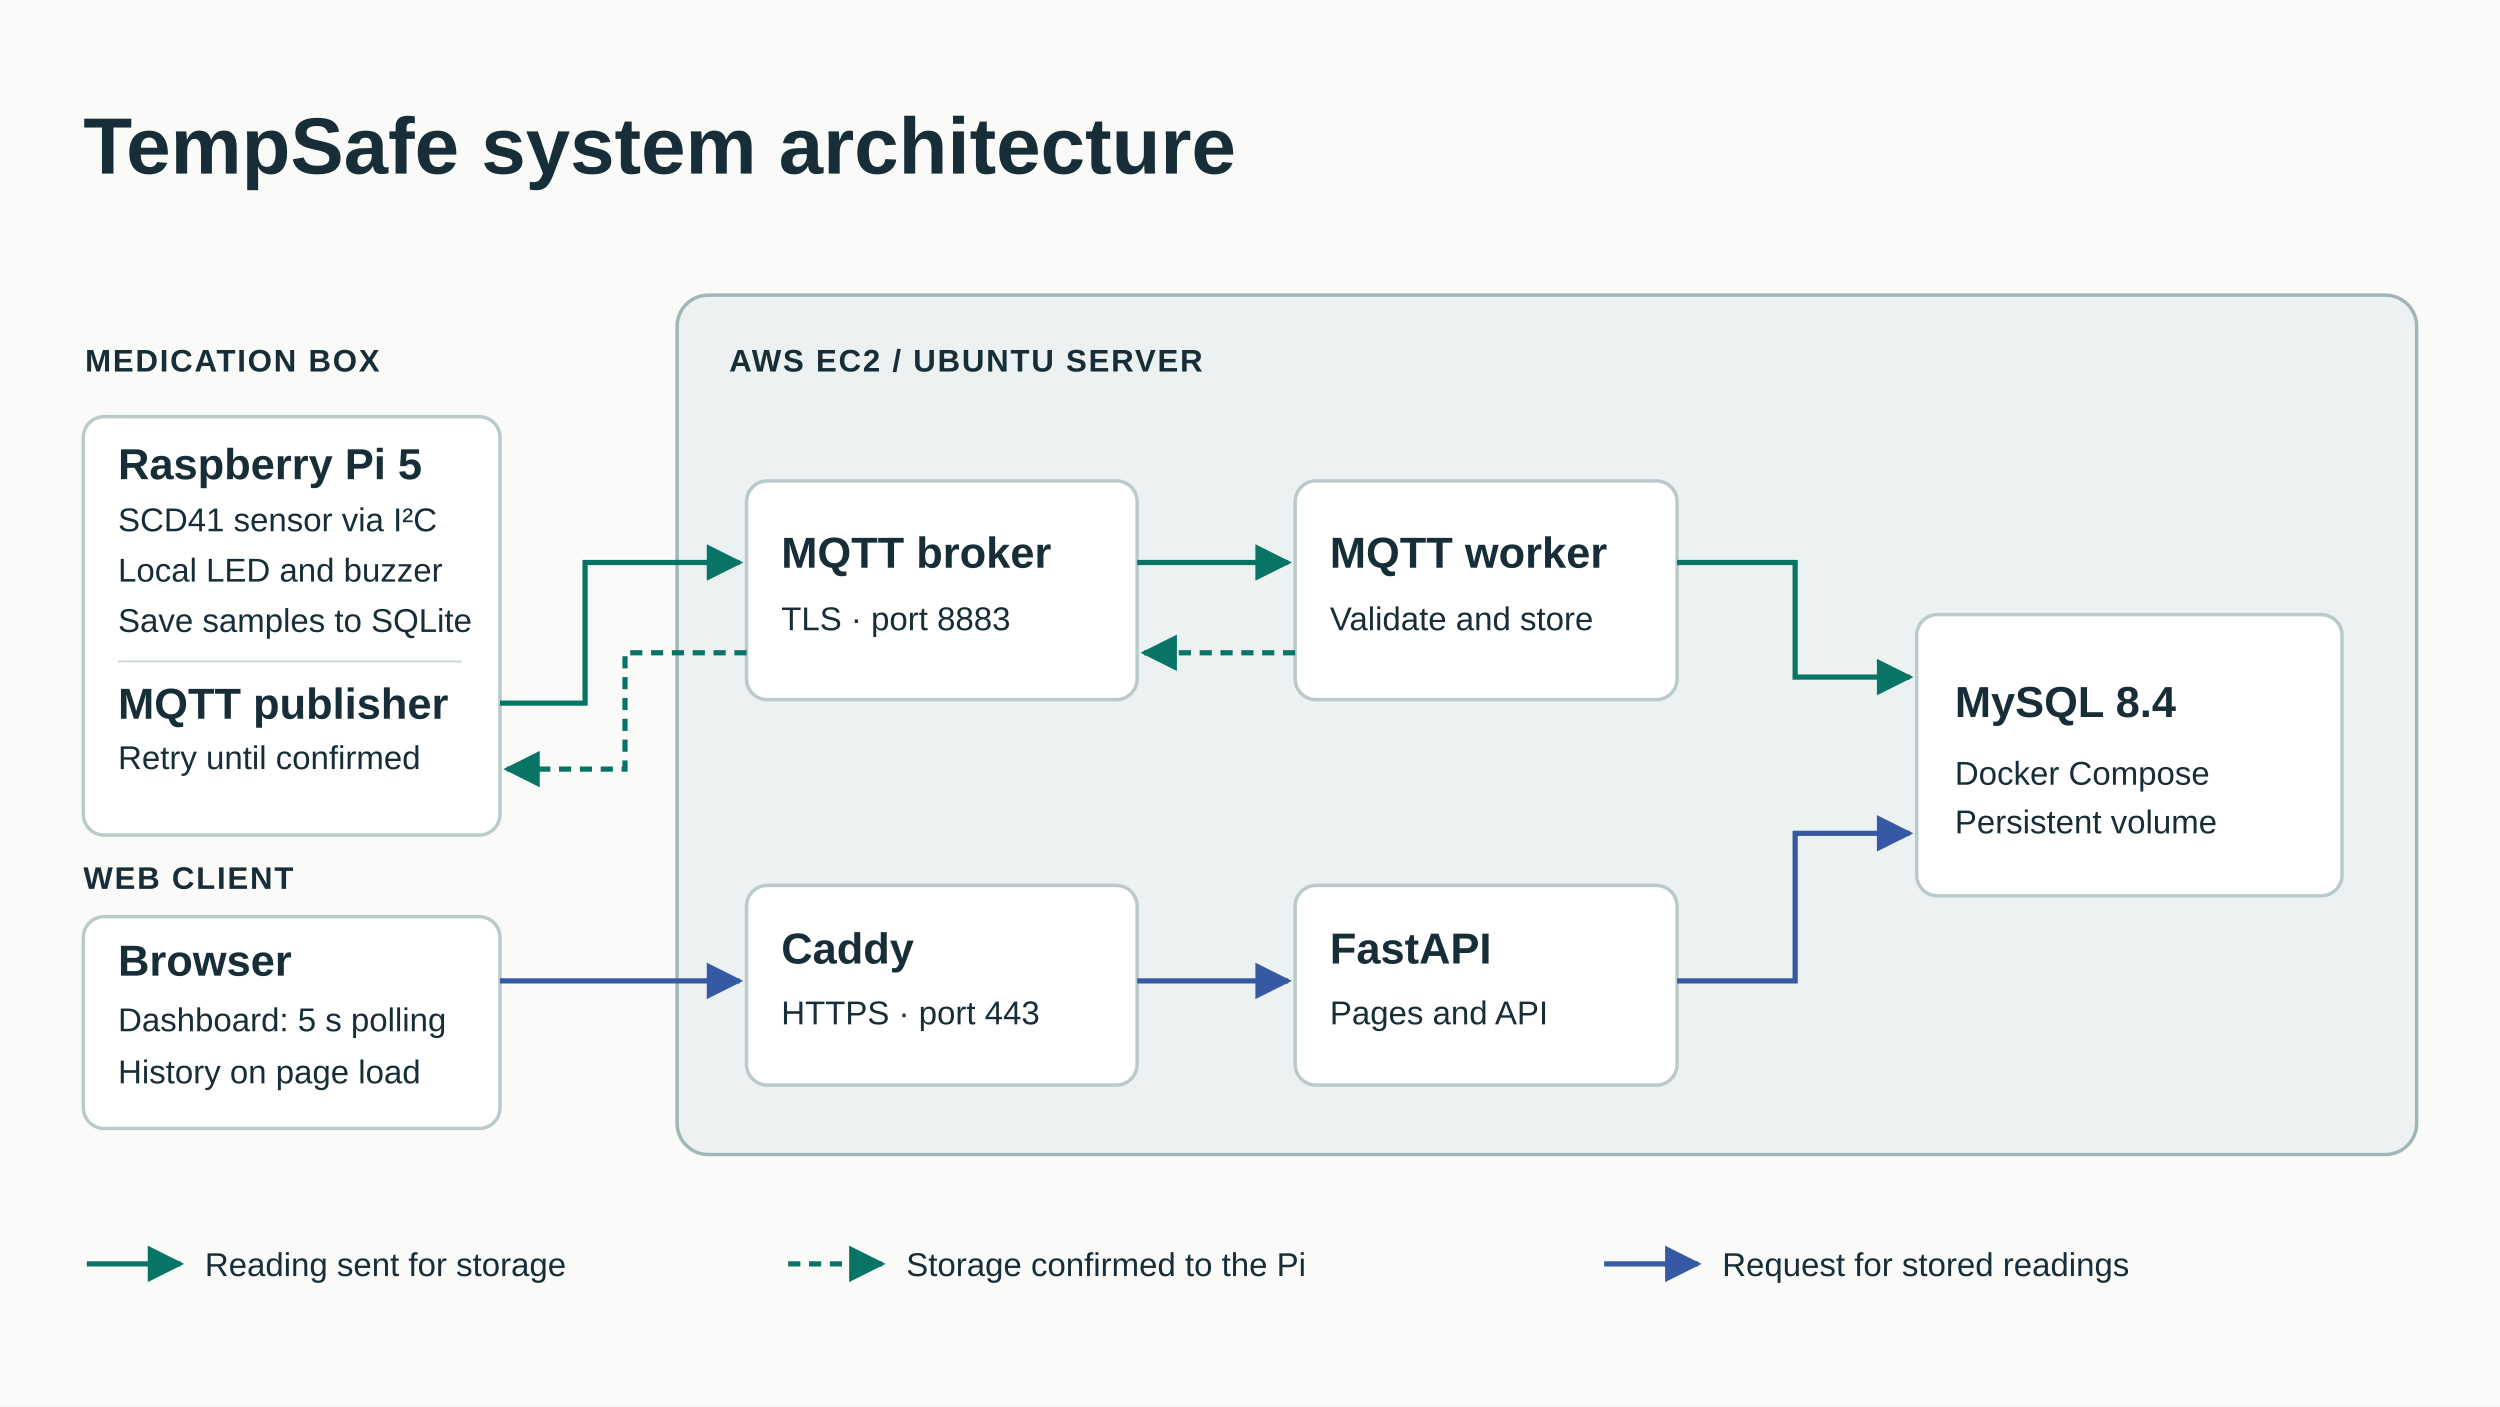
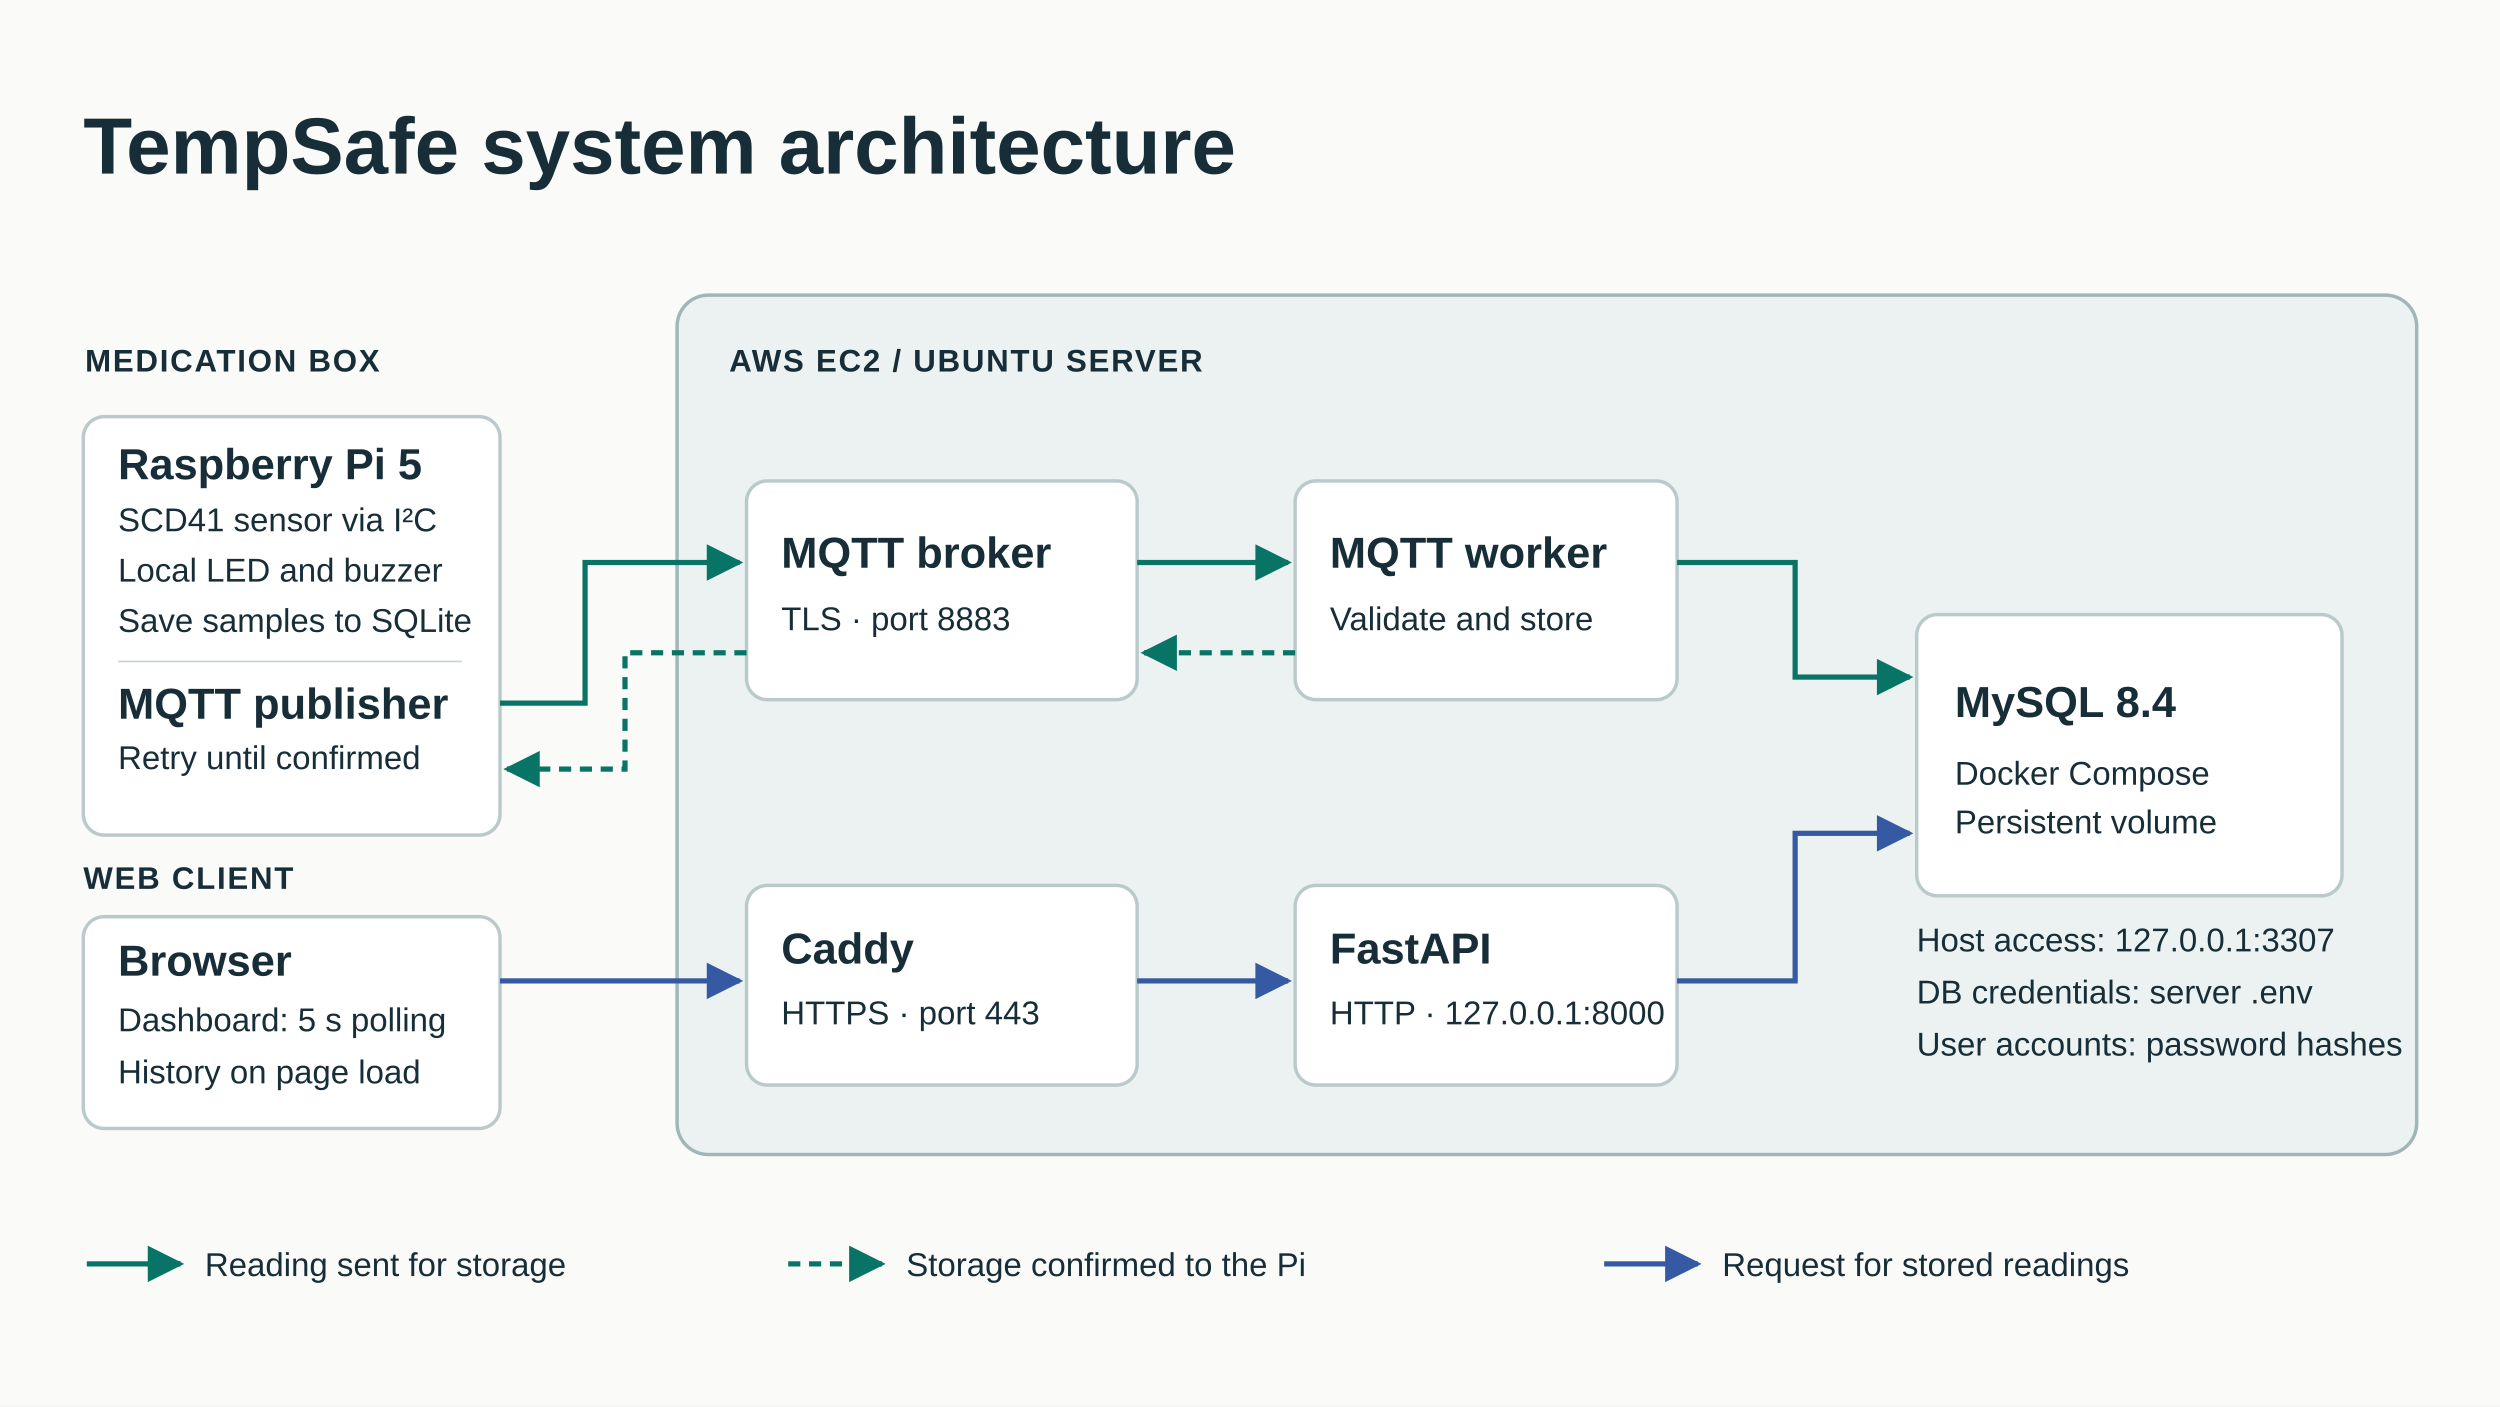
<svg xmlns="http://www.w3.org/2000/svg" viewBox="0 0 1440 810" width="1440" height="810" role="img" aria-labelledby="title description">
  <defs>
    <marker id="write" viewBox="0 0 10 10" refX="9" refY="5" markerWidth="7" markerHeight="7" orient="auto">
      <path d="M0 0 L10 5 L0 10Z" fill="#087466" />
    </marker>
    <marker id="read" viewBox="0 0 10 10" refX="9" refY="5" markerWidth="7" markerHeight="7" orient="auto">
      <path d="M0 0 L10 5 L0 10Z" fill="#3559a2" />
    </marker>
    <style>
      text { font-family: Arial, Helvetica, sans-serif; fill: #172e38 }
      .heading { font-size: 46px; font-weight: 700 }
      .region { font-size: 18px; font-weight: 700; letter-spacing: 1px }
      .name { font-size: 25px; font-weight: 700 }
      .detail { font-size: 19px }
      .wire { fill: none; stroke-width: 3 }
      .ingest { stroke: #087466; marker-end: url(#write) }
      .query { stroke: #3559a2; marker-end: url(#read) }
      .node { fill: white; stroke: #bacacb; stroke-width: 2 }
    </style>
  </defs>
  <rect width="1440" height="810" fill="#fafbf8" />
  <text x="48" y="100" class="heading">TempSafe system architecture</text>
  <rect x="390" y="170" width="1002" height="495" rx="18" fill="#ecf2f1" stroke="#a1b6b7" stroke-width="2" />
  <text x="420" y="214" class="region">AWS EC2   /   UBUNTU SERVER</text>
  <text x="49" y="214" class="region">MEDICATION BOX</text>
  <rect x="48" y="240" width="240" height="241" rx="12" class="node" />
  <text x="68" y="276" class="name">Raspberry Pi 5</text>
  <text x="68" y="306" class="detail">SCD41 sensor via I²C</text>
  <text x="68" y="335" class="detail">Local LED and buzzer</text>
  <text x="68" y="364" class="detail">Save samples to SQLite</text>
  <path d="M68 381 H266" stroke="#c9d5d3" />
  <text x="68" y="414" class="name">MQTT publisher</text>
  <text x="68" y="443" class="detail">Retry until confirmed</text>
  <rect x="430" y="277" width="225" height="126" rx="12" class="node" />
  <text x="450" y="327" class="name">MQTT broker</text>
  <text x="450" y="363" class="detail">TLS · port 8883</text>
  <rect x="746" y="277" width="220" height="126" rx="12" class="node" />
  <text x="766" y="327" class="name">MQTT worker</text>
  <text x="766" y="363" class="detail">Validate and store</text>
  <rect x="1104" y="354" width="245" height="162" rx="12" class="node" />
  <text x="1126" y="413" class="name">MySQL 8.4</text>
  <text x="1126" y="452" class="detail">Docker Compose</text>
  <text x="1126" y="480" class="detail">Persistent volume</text>
+   <text x="1104" y="548" class="detail">Host access: 127.0.0.1:3307</text>
+   <text x="1104" y="578" class="detail">DB credentials: server .env</text>
+   <text x="1104" y="608" class="detail">User accounts: password hashes</text>
  <path class="wire ingest" d="M288 405 H337 V324 H426" />
  <path class="wire ingest" d="M655 324 H742" />
  <path class="wire ingest" d="M966 324 H1034 V390 H1100" />
  <path class="wire ingest" stroke-dasharray="7 5" d="M746 376 H659" />
  <path class="wire ingest" stroke-dasharray="7 5" d="M430 376 H360 V443 H292" />
  <text x="48" y="512" class="region">WEB CLIENT</text>
  <rect x="48" y="528" width="240" height="122" rx="12" class="node" />
  <text x="68" y="562" class="name">Browser</text>
  <text x="68" y="594" class="detail">Dashboard: 5 s polling</text>
  <text x="68" y="624" class="detail">History on page load</text>
  <rect x="430" y="510" width="225" height="115" rx="12" class="node" />
  <text x="450" y="555" class="name">Caddy</text>
  <text x="450" y="590" class="detail">HTTPS · port 443</text>
  <rect x="746" y="510" width="220" height="115" rx="12" class="node" />
  <text x="766" y="555" class="name">FastAPI</text>
-   <text x="766" y="590" class="detail">Pages and API</text>
+   <text x="766" y="590" class="detail">HTTP · 127.0.0.1:8000</text>
  <path class="wire query" d="M288 565 H426" />
  <path class="wire query" d="M655 565 H742" />
  <path class="wire query" d="M966 565 H1034 V480 H1100" />
  <path class="wire ingest" d="M50 728 H104" />
  <text x="118" y="735" class="detail">Reading sent for storage</text>
  <path class="wire ingest" stroke-dasharray="7 5" d="M454 728 H508" />
  <text x="522" y="735" class="detail">Storage confirmed to the Pi</text>
  <path class="wire query" d="M924 728 H978" />
  <text x="992" y="735" class="detail">Request for stored readings</text>
</svg>
